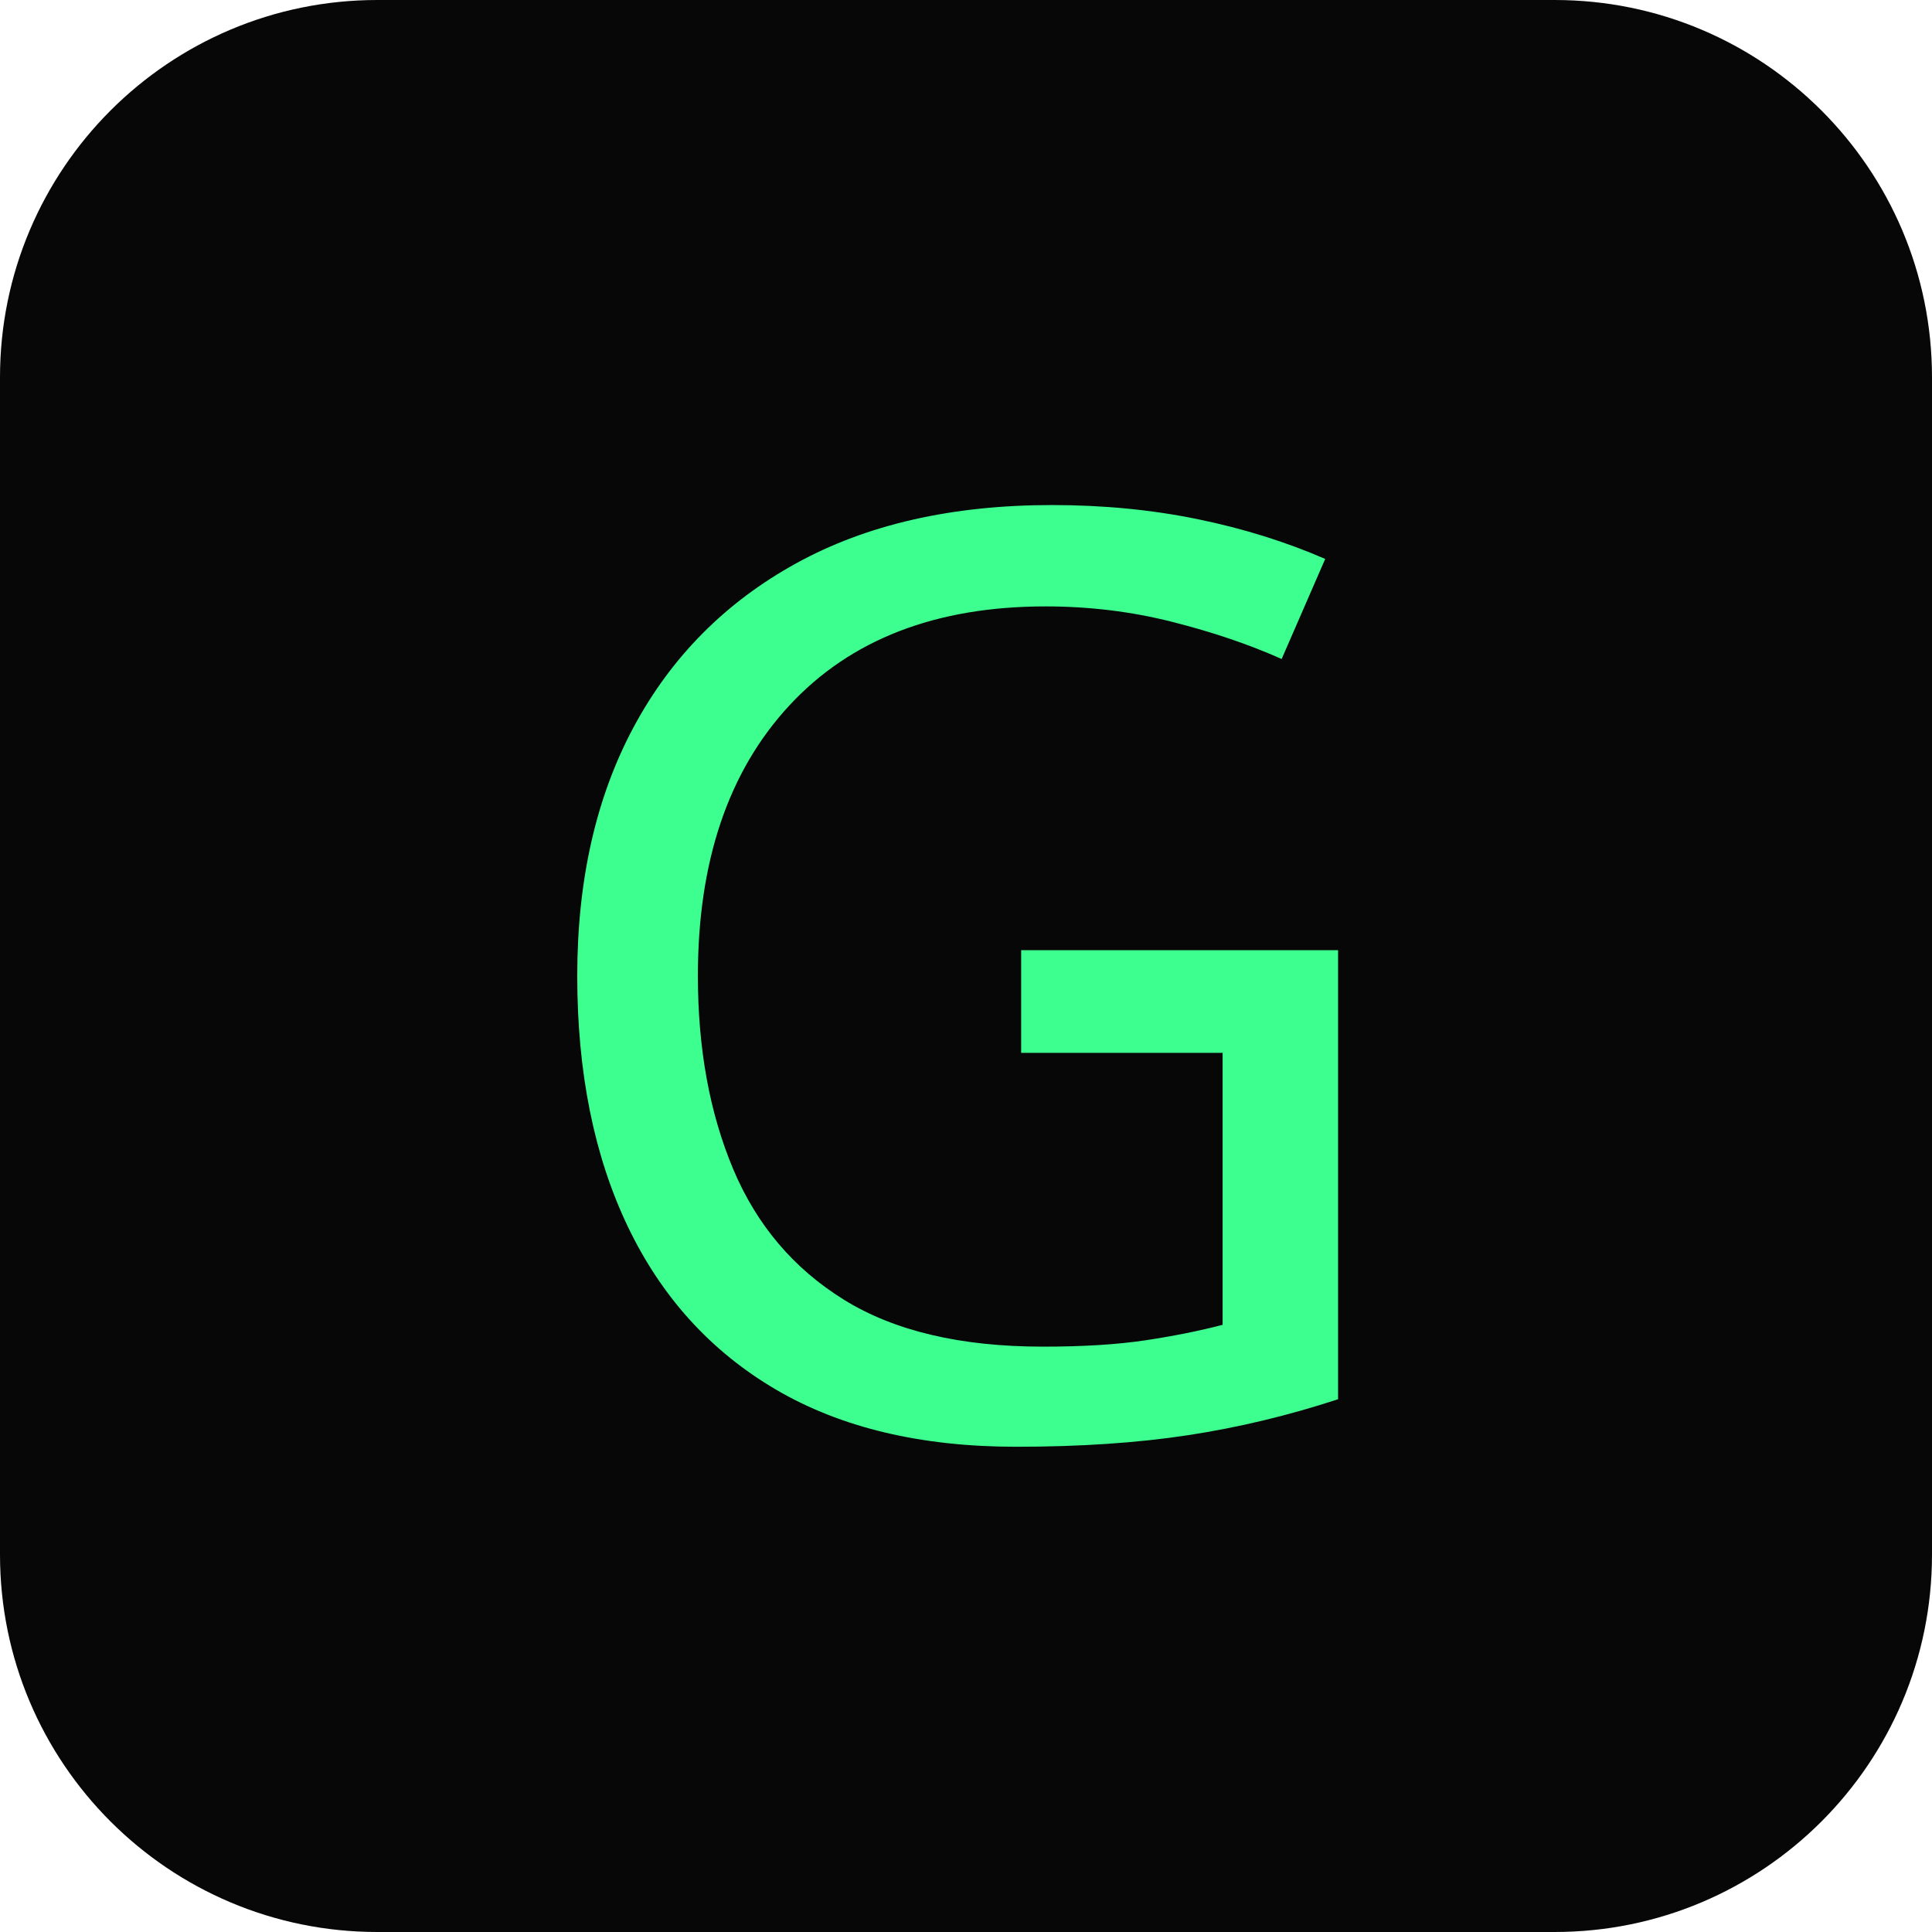
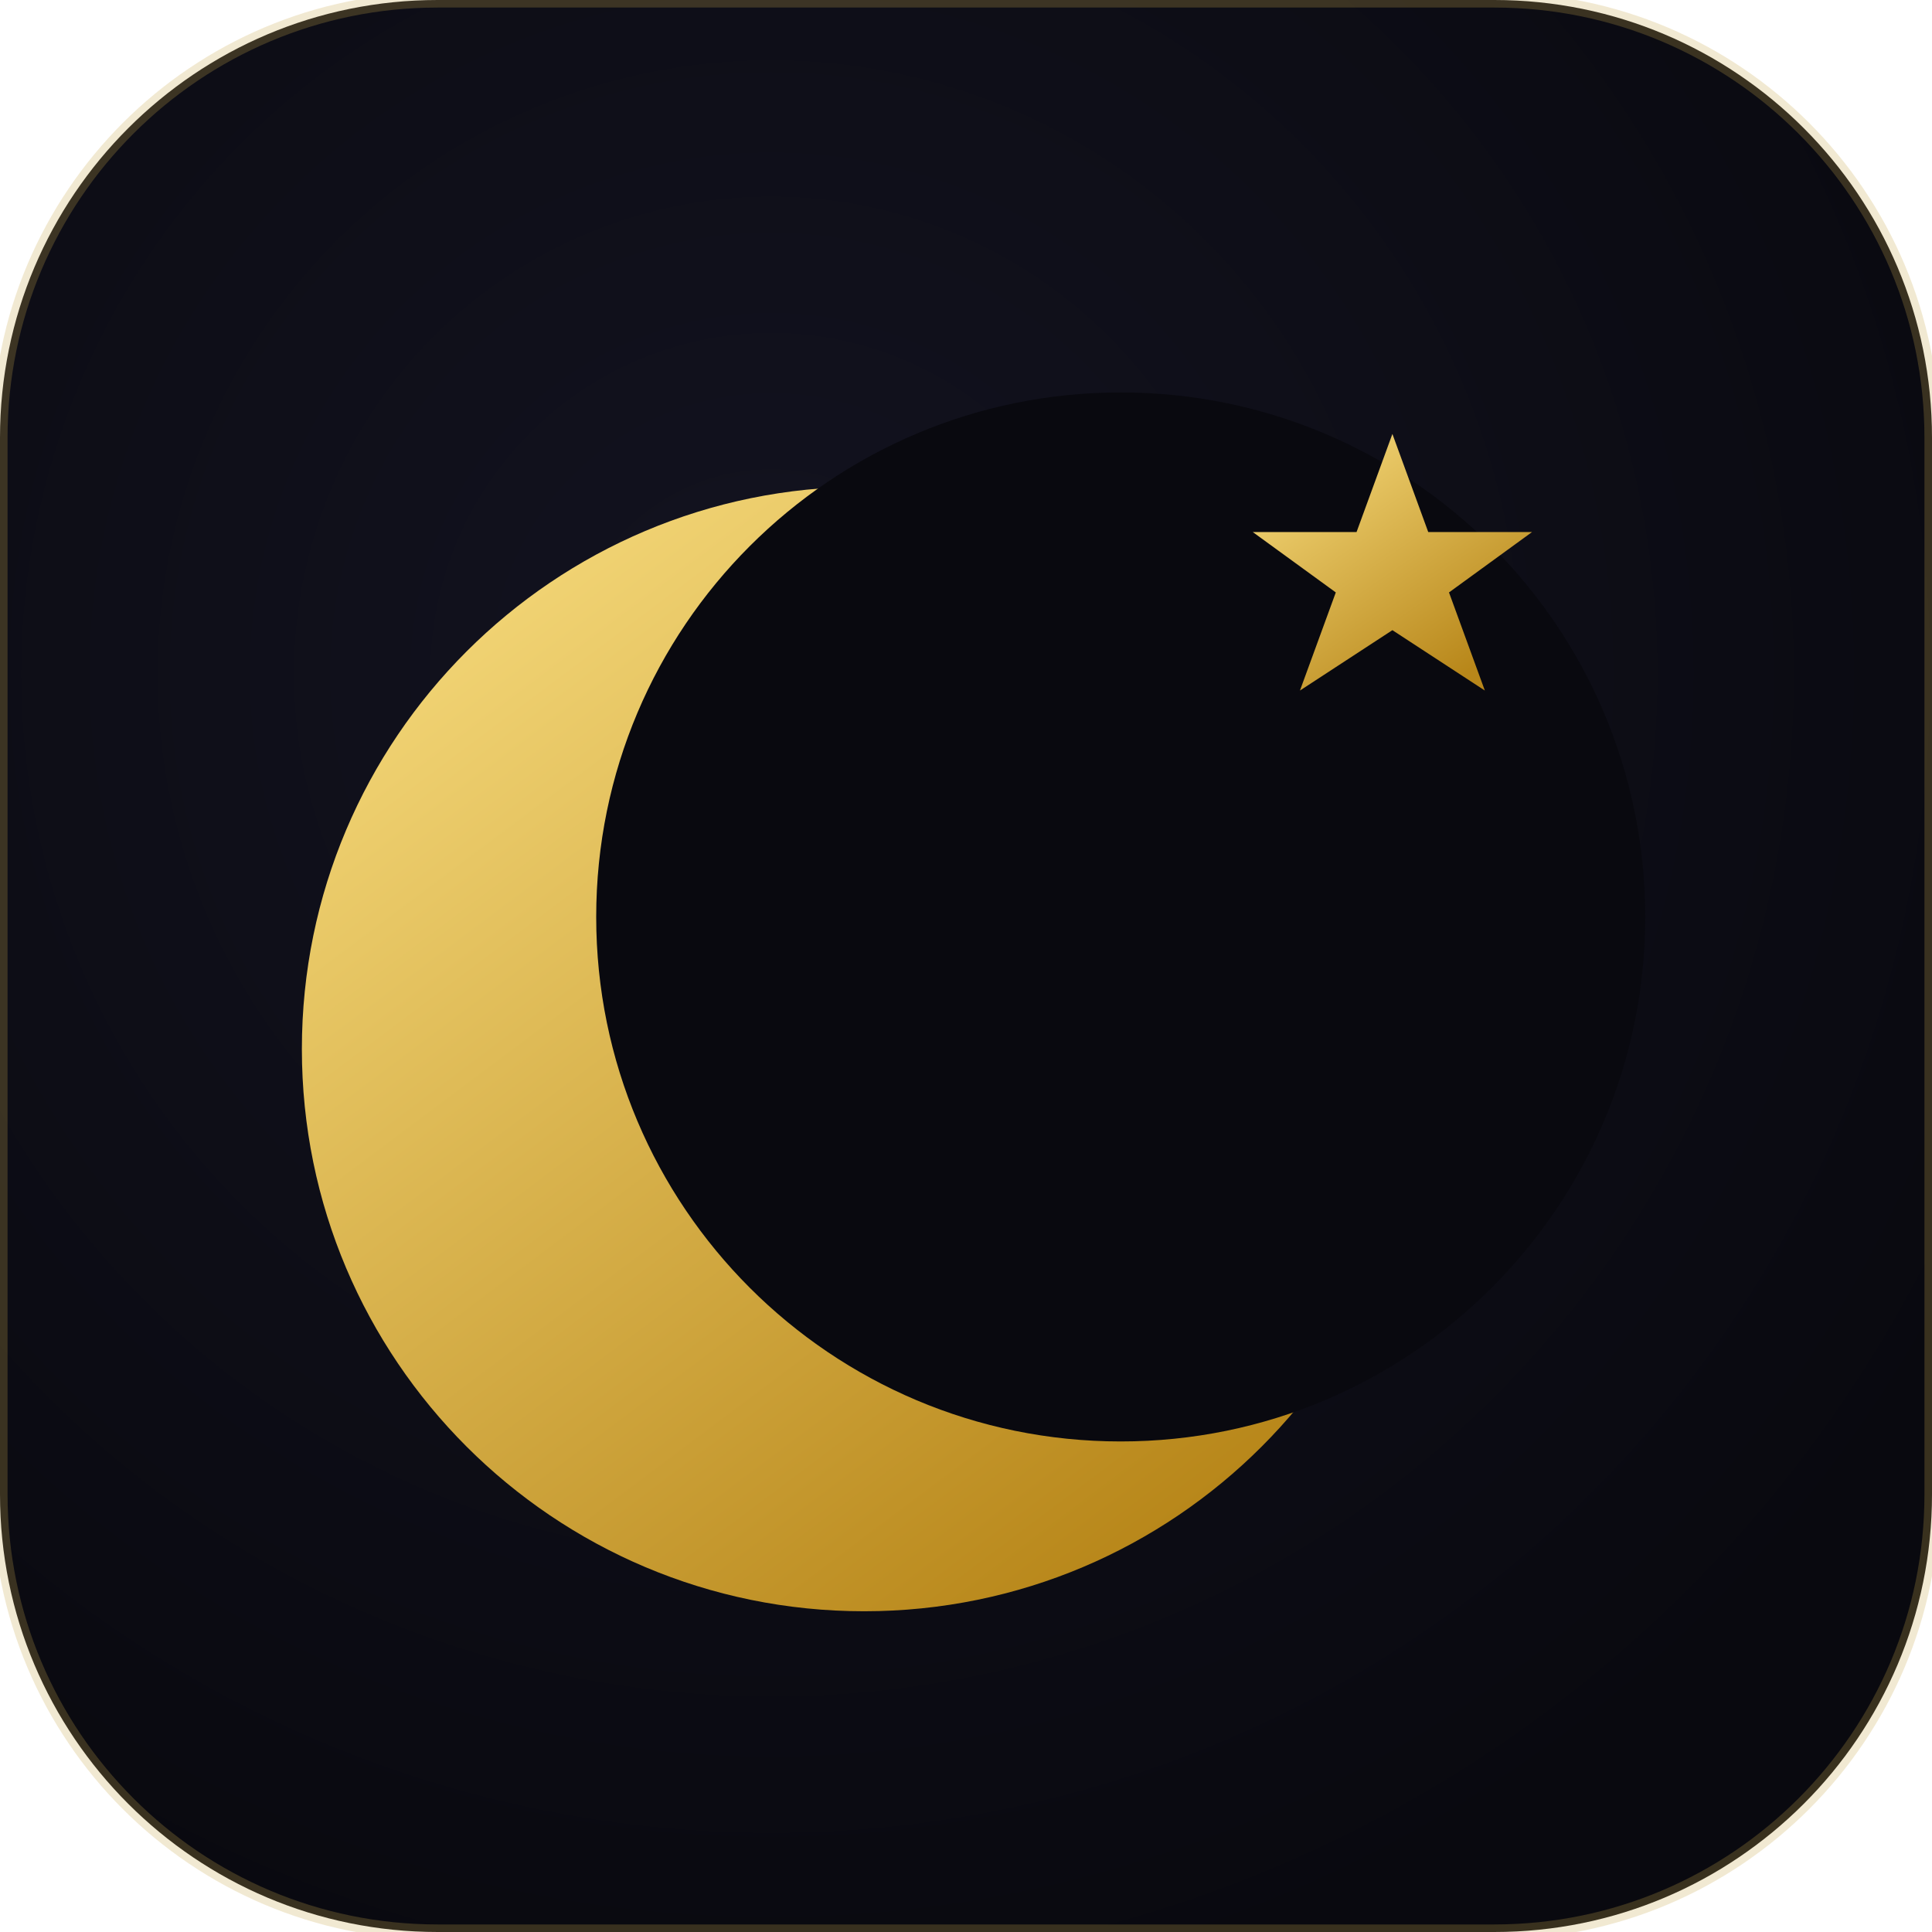
<svg xmlns="http://www.w3.org/2000/svg" viewBox="0 0 512 512" width="512" height="512">
-   <rect width="512" height="512" rx="100" fill="#070707" />
-   <text y="380" x="256" text-anchor="middle" font-size="340" font-family="Arial Black,sans-serif" fill="#3DFF8F">G</text>
+   <defs>
+     <linearGradient id="moon" x1="20%" y1="10%" x2="80%" y2="90%">
+       <stop offset="0%" stop-color="#F0D272" />
+       <stop offset="100%" stop-color="#B8871A" />
+     </linearGradient>
+     <radialGradient id="bg" cx="40%" cy="35%" r="70%">
+       <stop offset="0%" stop-color="#131320" />
+       <stop offset="100%" stop-color="#09090f" />
+     </radialGradient>
+   </defs>
+   <rect width="512" height="512" rx="116" fill="url(#bg)" />
+   <rect width="512" height="512" rx="116" fill="none" stroke="#C9A84C" stroke-width="4" opacity="0.25" />
+   <circle cx="229" cy="278" r="149" fill="url(#moon)" />
+   <circle cx="297" cy="243" r="139" fill="#09090f" />
+   <polygon points="369,115 378.5,141 406,141 384,157 393.5,183 369,167 344.5,183 354,157 332,141 359.5,141" fill="url(#moon)" />
</svg>
